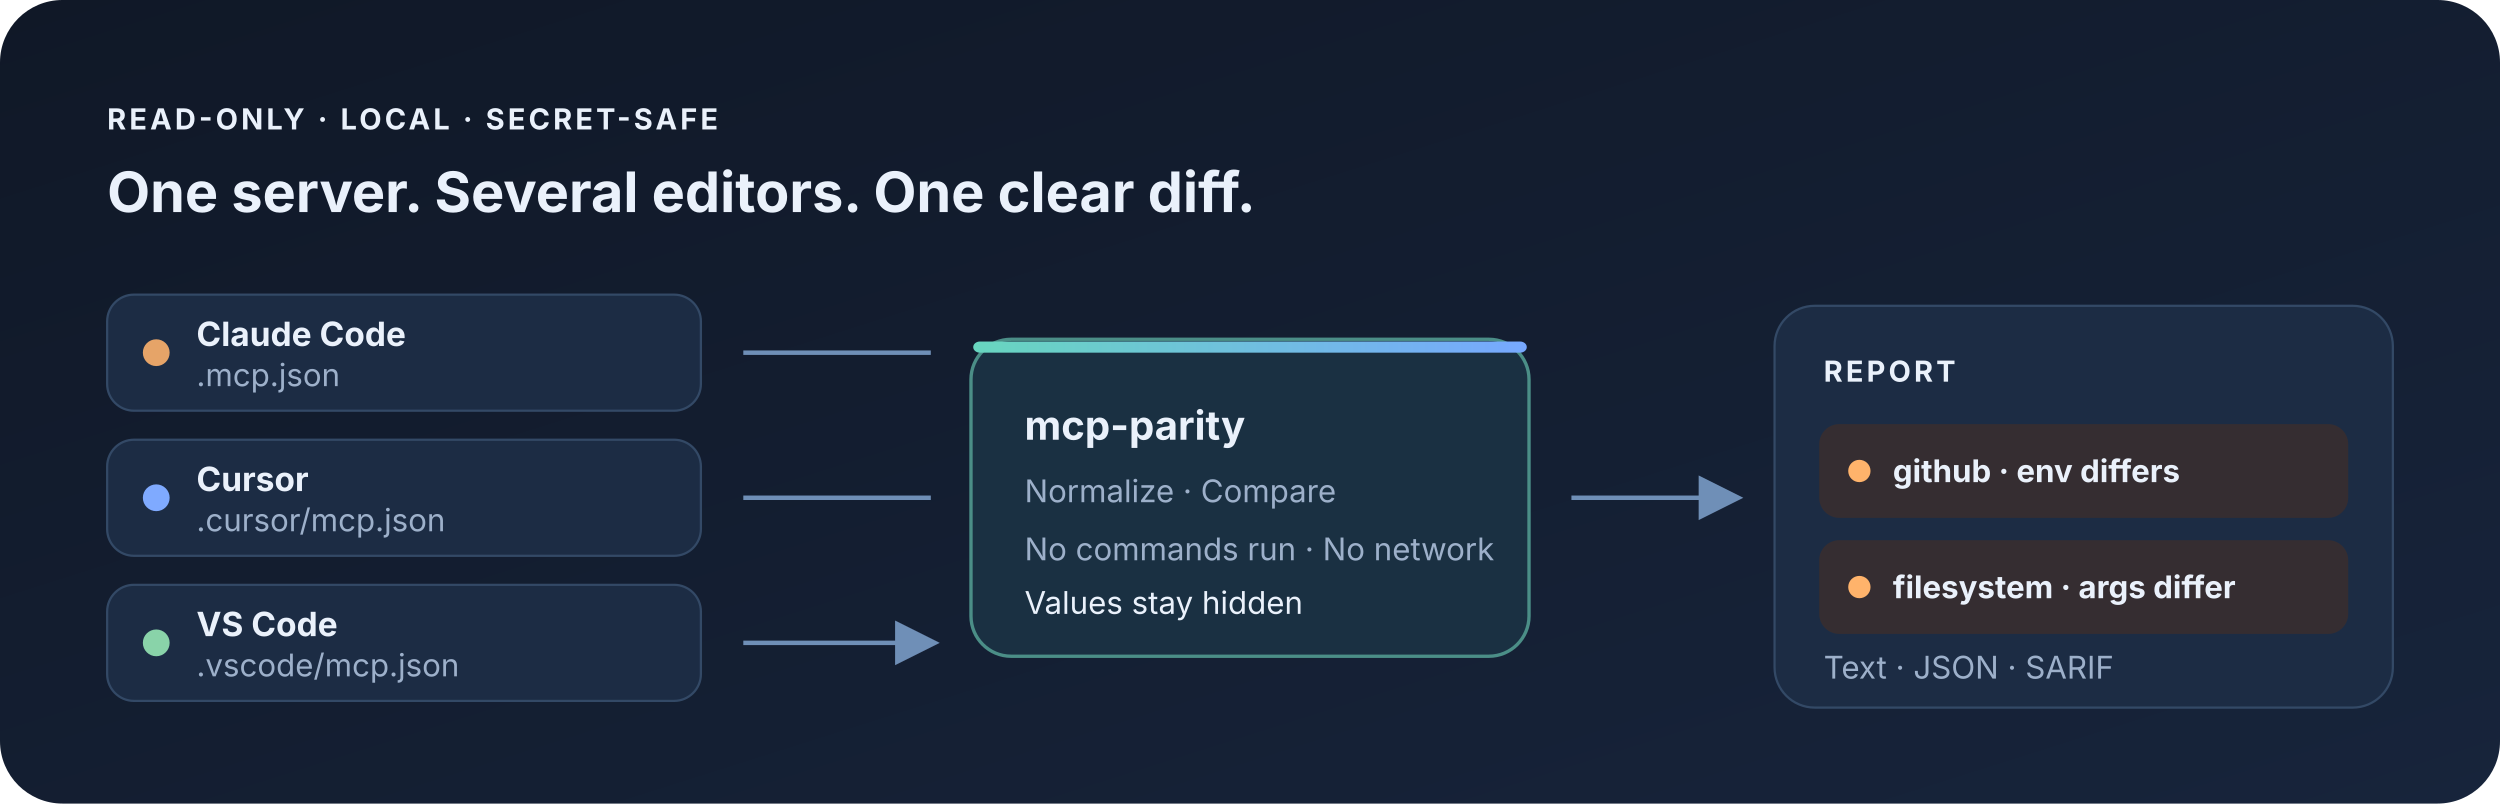
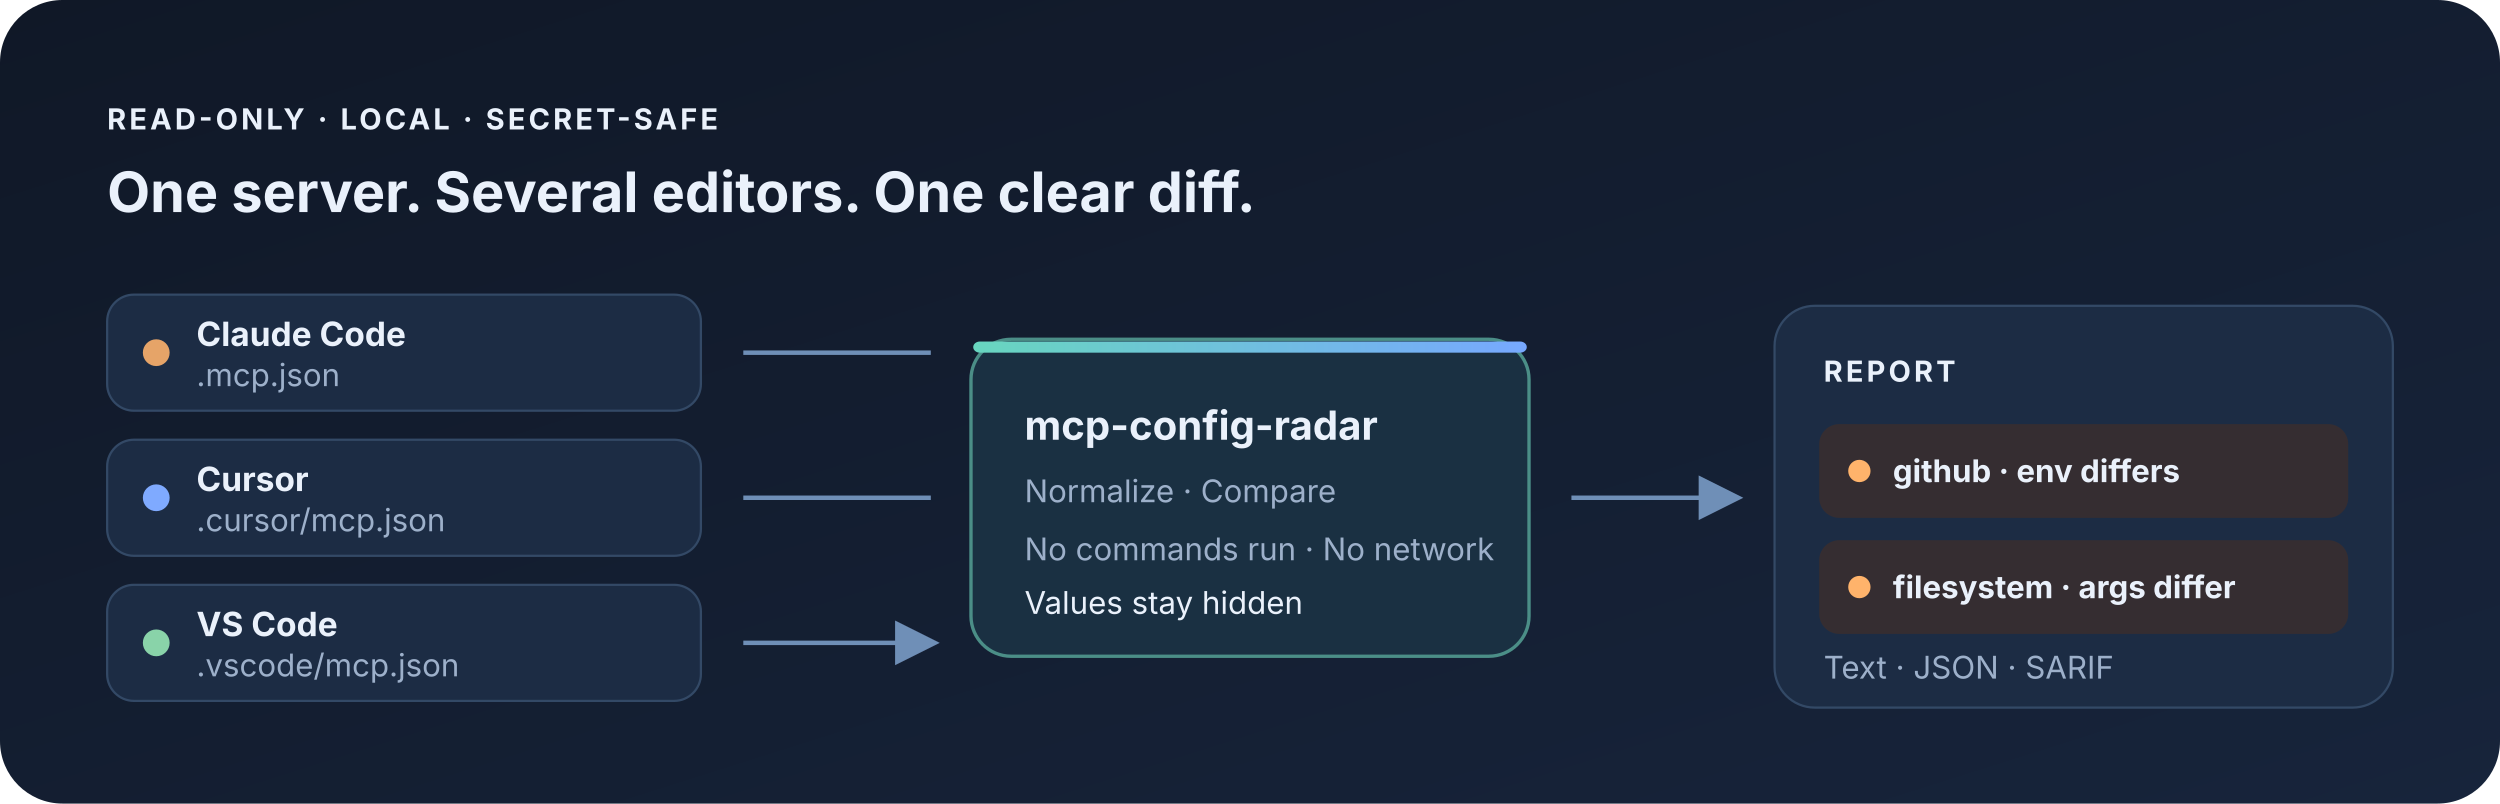
<svg xmlns="http://www.w3.org/2000/svg" width="1120" height="360" viewBox="0 0 1120 360" role="img" aria-labelledby="title desc">
  <defs>
    <linearGradient id="bg" x1="0" x2="1" y1="0" y2="1">
      <stop stop-color="#101827" />
      <stop offset="1" stop-color="#17243b" />
    </linearGradient>
    <linearGradient id="accent" x1="0" x2="1">
      <stop stop-color="#68d6bf" />
      <stop offset="1" stop-color="#77a8ff" />
    </linearGradient>
    <marker id="arrow" markerWidth="10" markerHeight="10" refX="8" refY="5" orient="auto">
      <path d="M0 0 10 5 0 10Z" fill="#6f8fb7" />
    </marker>
    <style>
      text{font-family:Inter,ui-sans-serif,system-ui,-apple-system,"Segoe UI",sans-serif;fill:#eaf1fb}
      .muted{fill:#9db0ca}.small{font-size:14px}.label{font-size:13px;font-weight:700;letter-spacing:1.4px}
    </style>
  </defs>
  <rect width="1120" height="360" rx="28" fill="url(#bg)" />
  <text x="48" y="58" font-size="13" class="label" fill="#79d8c1">READ-ONLY · LOCAL · SECRET-SAFE</text>
  <text x="48" y="95" font-size="25" font-weight="750">One server. Several editors. One clear diff.</text>
  <g transform="translate(48 132)">
    <rect width="266" height="52" rx="12" fill="#1c2c44" stroke="#334966" />
    <circle cx="22" cy="26" r="6" fill="#e6a468" />
    <text x="40" y="23" font-size="15" font-weight="650">Claude Code</text>
    <text x="40" y="41" class="small muted">.mcp.json</text>
    <rect y="65" width="266" height="52" rx="12" fill="#1c2c44" stroke="#334966" />
    <circle cx="22" cy="91" r="6" fill="#7faaff" />
    <text x="40" y="88" font-size="15" font-weight="650">Cursor</text>
    <text x="40" y="106" class="small muted">.cursor/mcp.json</text>
    <rect y="130" width="266" height="52" rx="12" fill="#1c2c44" stroke="#334966" />
    <circle cx="22" cy="156" r="6" fill="#89d3a9" />
    <text x="40" y="153" font-size="15" font-weight="650">VS Code</text>
    <text x="40" y="171" class="small muted">.vscode/mcp.json</text>
  </g>
  <path d="M333 158h84M333 223h84M333 288h84" fill="none" stroke="#6f8fb7" stroke-width="2" marker-end="url(#arrow)" />
  <g transform="translate(435 152)">
    <rect width="250" height="142" rx="18" fill="#1a3042" stroke="#4b8e87" stroke-width="1.5" />
    <rect x="1" y="1" width="248" height="5" rx="3" fill="url(#accent)" />
-     <text x="24" y="45" font-size="18" font-weight="700">mcp-parity</text>
+     <text x="24" y="45" font-size="18" font-weight="700">mcp-config-radar</text>
    <text x="24" y="73" class="small muted">Normalize · Compare</text>
    <text x="24" y="99" class="small muted">No commands run · No network</text>
    <text x="24" y="123" class="small" fill="#78dbc1">Values stay hidden</text>
  </g>
  <path d="M704 223h73" fill="none" stroke="#6f8fb7" stroke-width="2" marker-end="url(#arrow)" />
  <g transform="translate(795 137)">
    <rect width="277" height="180" rx="18" fill="#1c2c44" stroke="#334966" />
    <text x="22" y="34" class="label" fill="#a7bbd7">REPORT</text>
    <rect x="20" y="53" width="237" height="42" rx="9" fill="#352d31" />
    <circle cx="38" cy="74" r="5" fill="#ffb36b" />
    <text x="53" y="79" font-size="14" font-weight="650">github · env differs</text>
    <rect x="20" y="105" width="237" height="42" rx="9" fill="#352d31" />
    <circle cx="38" cy="126" r="5" fill="#ffb36b" />
    <text x="53" y="131" font-size="14" font-weight="650">filesystem · args differ</text>
    <text x="22" y="167" class="small muted">Text · JSON · SARIF</text>
  </g>
</svg>
